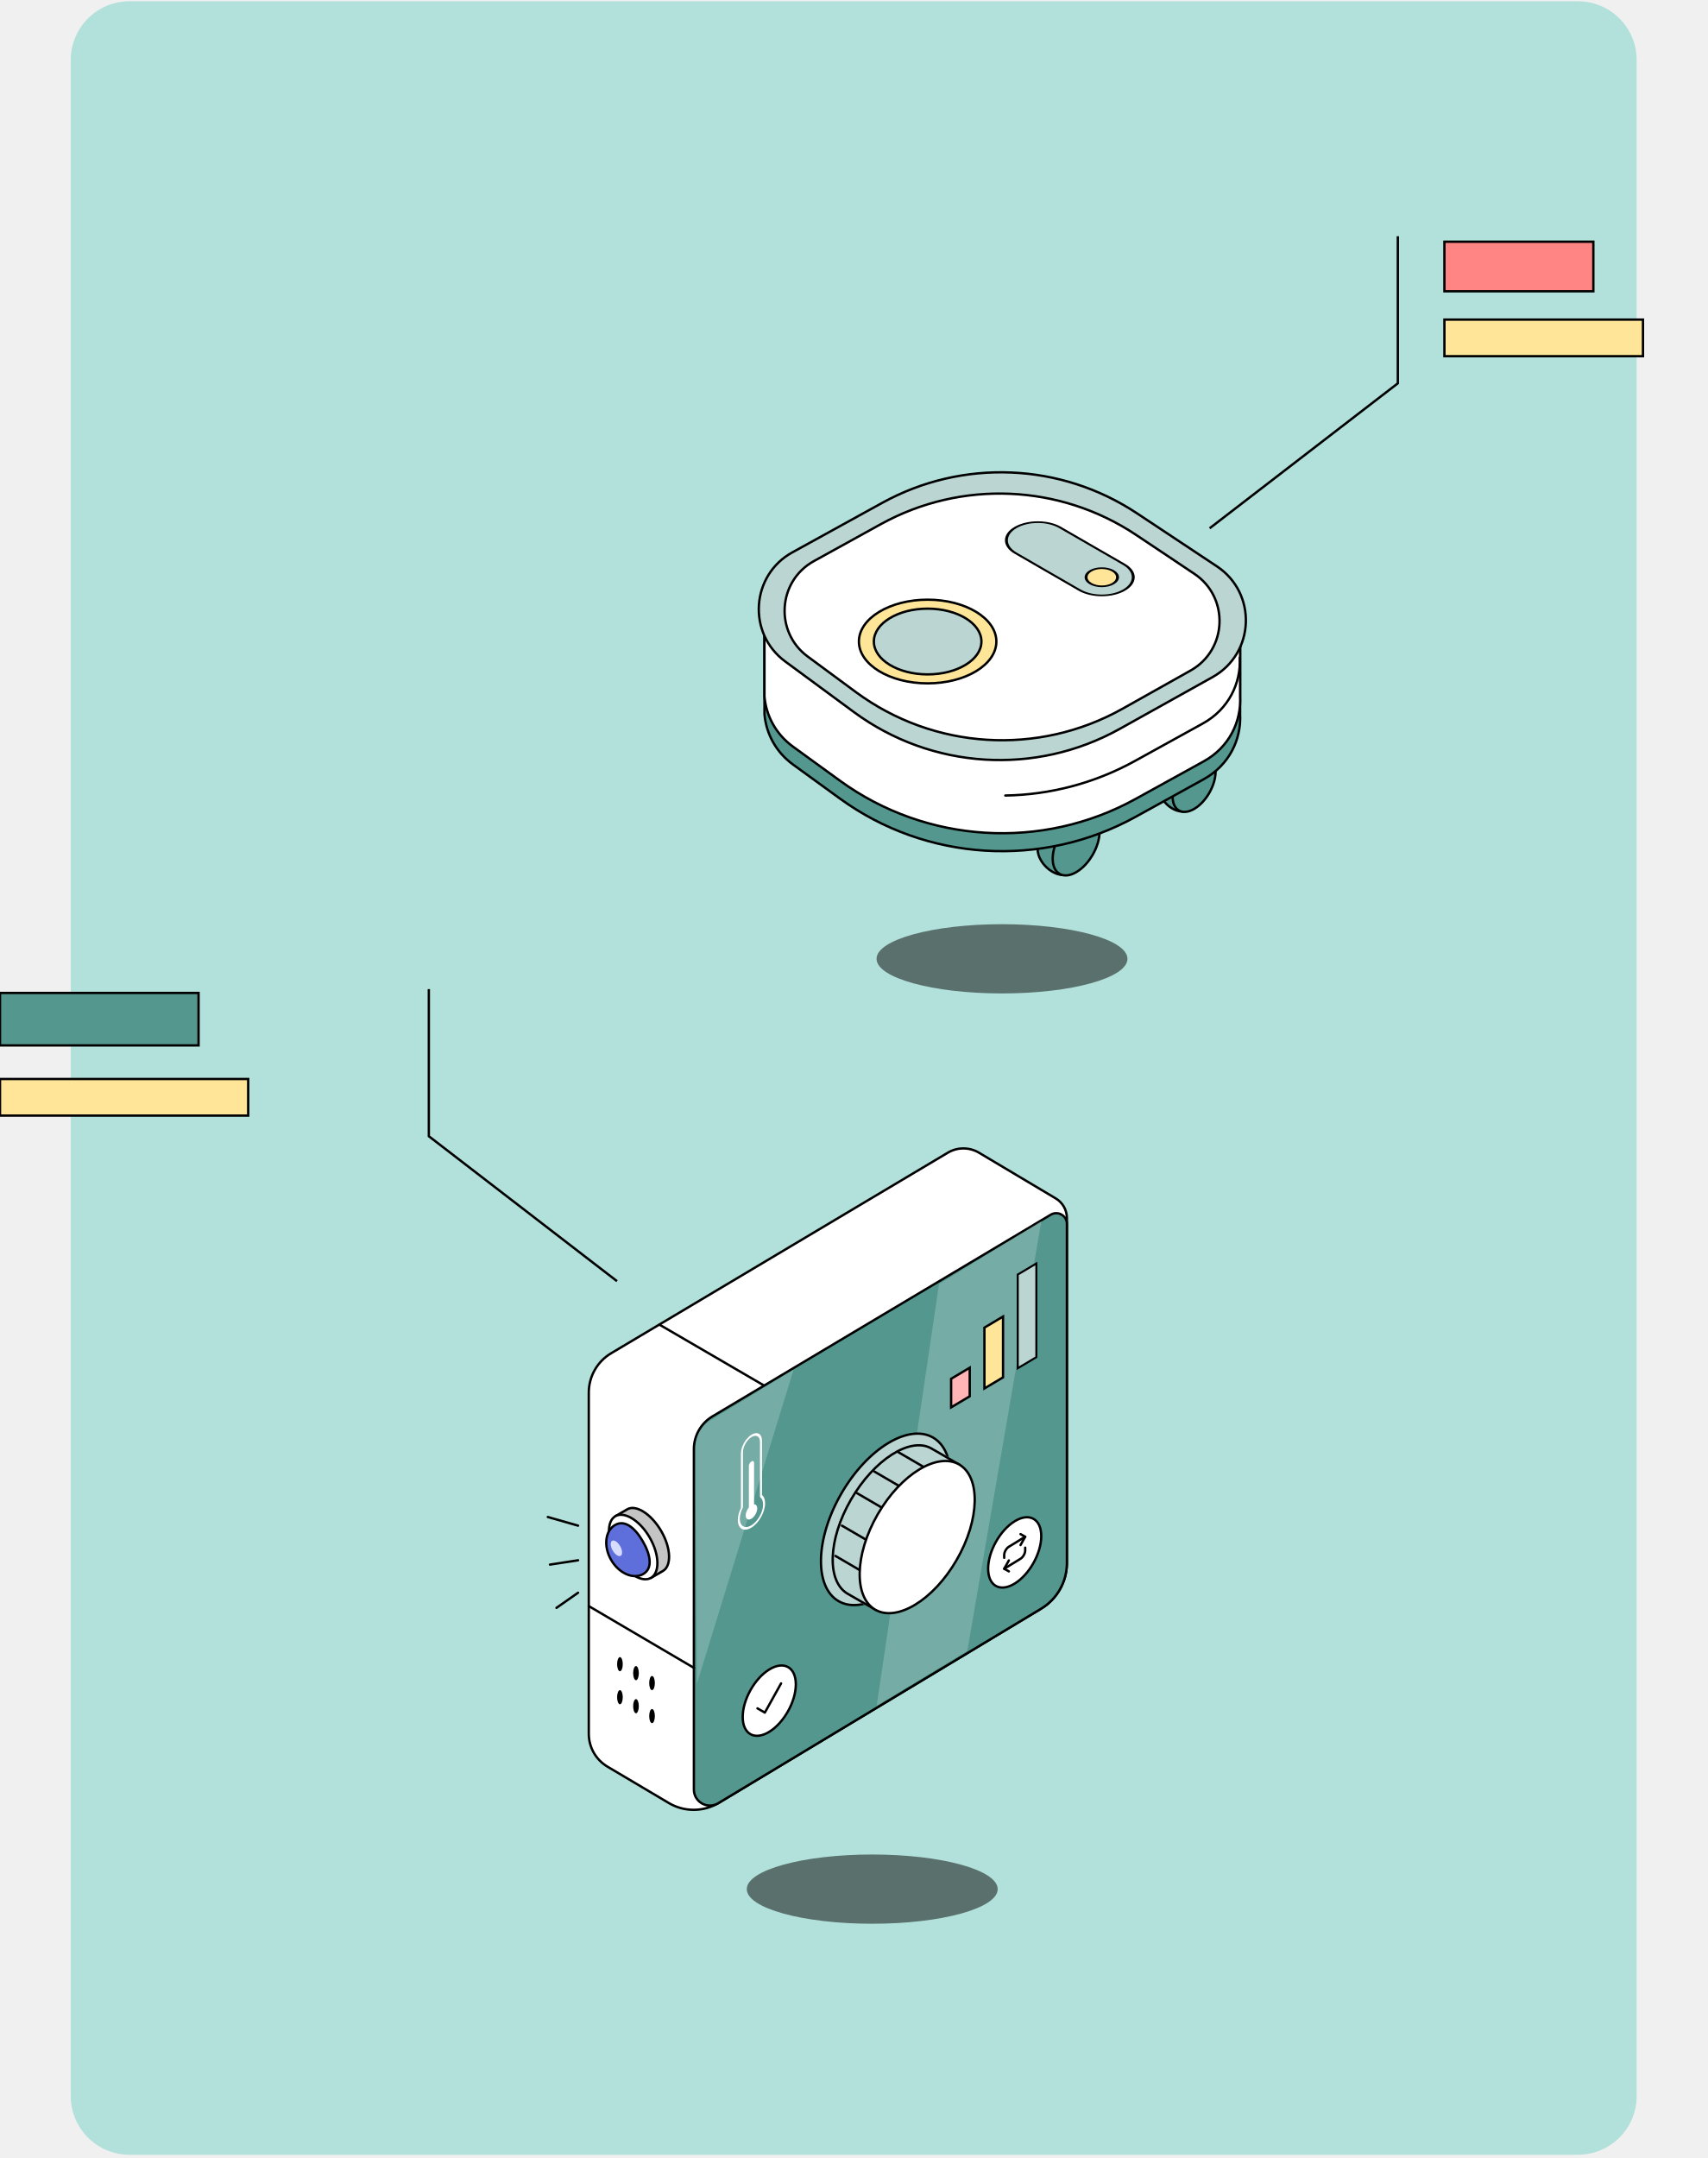
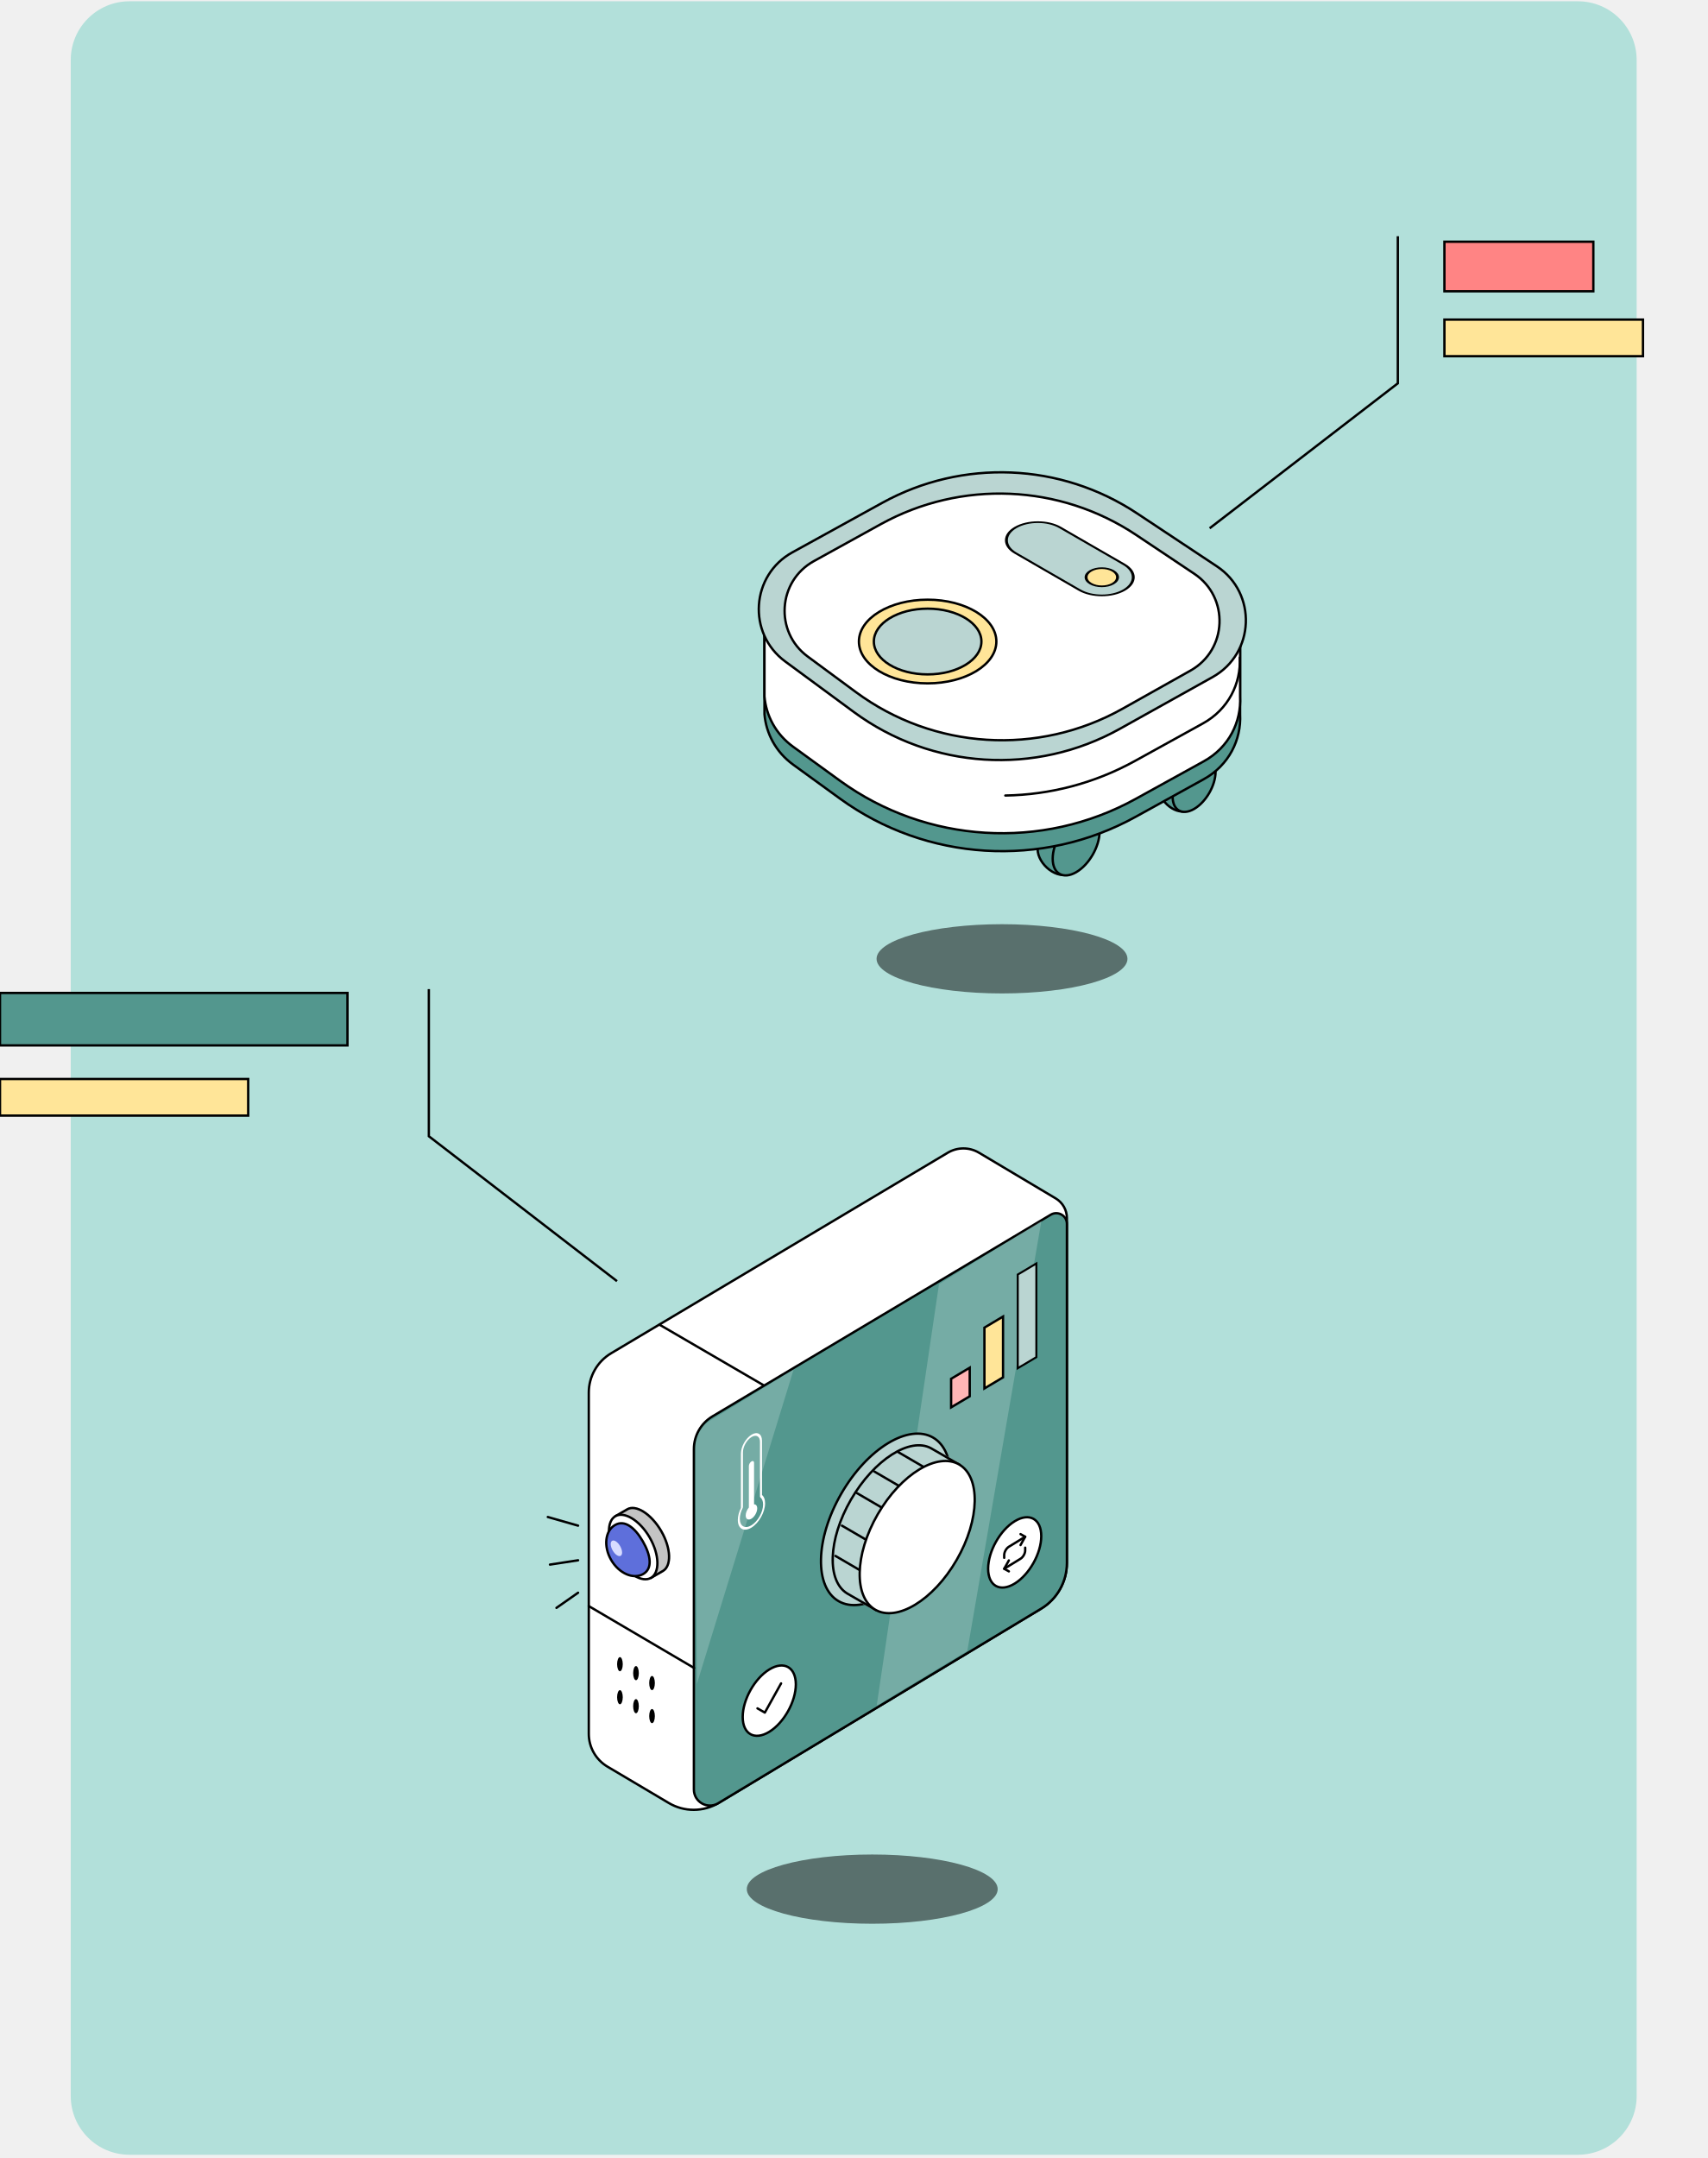
<svg xmlns="http://www.w3.org/2000/svg" width="516" height="652" viewBox="0 0 516 652" fill="none">
  <style>
@keyframes float {
  0% { transform: translateY(0); }
  100% { transform: translateY(5px); }
}
@keyframes grow {
  0% { transform: scale(1); }
  100% { transform: scale(1.05); }
}
@keyframes line-animation {
  0% { font-size: 15px; }
  100% { font-size: 5px; }
}

#hoover {
  animation: 1s ease-in-out 0ms infinite alternate float;
}
#thermostat {
  animation: 1s ease-in-out 300ms infinite alternate float;
}
#hoover-shadow {
  animation: 1s ease-in-out 0ms infinite alternate grow;
  transform-origin: 303px 290px;
}
#thermostat-shadow {
  animation: 1s ease-in-out 300ms infinite alternate grow;
  transform-origin: 264px 571px;
}
#hoover-legend-line1 {
  font-size: 15px;
-   animation: 3s ease-in-out 0ms infinite alternate line-animation;
+   animation: 2s ease-in-out 0ms infinite alternate line-animation;
}
#hoover-legend-line2 {
  font-size: 15px;
-   animation: 2s ease-in-out 1000ms infinite alternate line-animation;
+   animation: 1.5s ease-in-out 1000ms infinite alternate line-animation;
}
#thermostat-legend-line1 {
  font-size: 15px;
-   animation: 3s ease-in-out 100ms infinite alternate line-animation;
+   animation: 2s ease-in-out 100ms infinite alternate line-animation;
}
#thermostat-legend-line2 {
  font-size: 15px;
-   animation: 2s ease-in-out 1300ms infinite alternate line-animation;
+   animation: 1.5s ease-in-out 1300ms infinite alternate line-animation;
}
</style>
  <g id="monitor-and-service-your-devices">
    <rect id="backdrop" x="21.379" y="0.39" width="473.184" height="650.628" rx="17.744" fill="#B2E0DA" />
    <ellipse id="hoover-shadow" cx="302.788" cy="289.69" rx="37.908" ry="10.459" fill="black" fill-opacity="0.5" />
    <ellipse id="thermostat-shadow" cx="263.573" cy="570.765" rx="37.908" ry="10.459" fill="black" fill-opacity="0.5" />
    <g id="hoover">
      <g id="hoover-back-wheel">
        <path id="Ellipse 171" d="M366.81 231.598C366.81 233.644 365.838 236.39 364.383 238.913C362.927 241.437 361.038 243.652 359.267 244.675C358.414 245.167 357.417 245.29 356.38 245.097C355.349 244.905 354.31 244.405 353.381 243.7C352.452 242.996 351.641 242.093 351.064 241.104C350.484 240.111 350.153 239.052 350.153 238.047C350.153 233.907 353.059 228.873 356.645 226.803C357.513 226.301 358.586 226.072 359.724 226.097C360.856 226.123 362.027 226.4 363.085 226.878C364.143 227.357 365.08 228.034 365.751 228.851C366.425 229.672 366.81 230.612 366.81 231.598Z" fill="#53978E" stroke="black" stroke-width="0.71" />
        <path id="Ellipse 169" d="M367.322 233.169C367.322 237.309 364.416 242.344 360.831 244.414C357.246 246.484 354.34 244.806 354.34 240.666C354.34 236.525 357.246 231.491 360.831 229.421C364.416 227.351 367.322 229.029 367.322 233.169Z" fill="#53978E" stroke="black" stroke-width="0.71" />
      </g>
      <g id="hoover-front-wheel">
        <path id="Ellipse 171_2" d="M331.711 249.552C331.711 251.787 330.65 254.78 329.065 257.53C327.479 260.279 325.42 262.695 323.485 263.812C322.551 264.352 321.461 264.485 320.333 264.275C319.21 264.065 318.078 263.521 317.067 262.754C316.056 261.988 315.174 261.005 314.546 259.928C313.914 258.847 313.552 257.693 313.552 256.593C313.552 252.076 316.723 246.583 320.635 244.325C321.585 243.776 322.756 243.526 323.994 243.554C325.227 243.581 326.501 243.883 327.653 244.404C328.804 244.925 329.825 245.662 330.555 246.551C331.289 247.446 331.711 248.471 331.711 249.552Z" fill="#53978E" stroke="black" stroke-width="0.71" />
        <path id="Ellipse 169_2" d="M332.268 251.259C332.268 255.776 329.097 261.269 325.185 263.528C321.274 265.787 318.103 263.956 318.103 259.438C318.103 254.921 321.274 249.428 325.185 247.169C329.097 244.911 332.268 246.742 332.268 251.259Z" fill="#53978E" stroke="black" stroke-width="0.71" />
      </g>
      <g id="hoover-unit">
        <path id="Vector 118" d="M374.737 215.816V215.825L374.737 215.834C375.118 223.437 371.414 231.188 363.766 235.411L343.171 246.784C314.888 262.402 279.95 260.26 253.849 241.309L239.682 231.023C234.358 227.157 231.504 221.553 231.007 215.801V184.74L374.737 187.868V215.816Z" fill="#53978E" stroke="black" stroke-width="0.71" />
        <path id="Vector 119" d="M231.007 210.407V186.539L374.737 186.539V210.423V210.431L374.737 210.44C375.118 218.038 371.414 225.785 363.766 230.006L343.171 241.372C314.888 256.981 279.95 254.841 253.848 235.9L239.682 225.62C234.358 221.756 231.503 216.155 231.007 210.407Z" fill="white" stroke="black" stroke-width="0.71" />
        <path id="Vector 124" d="M374.641 198.683C375.028 206.408 371.261 214.287 363.486 218.577L342.891 229.944C330.68 236.683 317.234 240.127 303.789 240.353" stroke="black" stroke-width="0.71" stroke-linecap="round" />
        <path id="Vector 116" d="M258.039 215.146L237.272 199.848C225.749 191.36 226.905 173.786 239.442 166.881L266.597 151.924C290.846 138.568 320.506 139.789 343.575 155.092L367.708 171.1C379.948 179.219 379.247 197.417 366.42 204.57L338.356 220.22C312.903 234.415 281.503 232.431 258.039 215.146Z" fill="#BAD5D2" stroke="black" stroke-width="0.71" />
        <path id="Vector 117" d="M258.645 209.115L244.058 198.347C233.994 190.918 235.006 175.564 245.957 169.519L266.132 158.383C290.468 144.951 320.263 146.214 343.375 161.656L360.893 173.361C371.54 180.475 370.926 196.323 359.76 202.591L339.209 214.13C313.705 228.448 282.176 226.486 258.645 209.115Z" fill="white" stroke="black" stroke-width="0.71" />
        <g id="Group 1084">
          <rect id="Rectangle 939" width="37.84" height="15.524" rx="7.762" transform="matrix(0.866 0.500044 -0.866 0.500044 313.621 155.481)" fill="#BAD5D2" stroke="black" stroke-width="0.71" />
          <circle id="Ellipse 34" r="3.881" transform="matrix(0.866 0.500044 -0.866 0.500044 332.946 174.402)" fill="#FFE598" stroke="black" stroke-width="0.71" />
        </g>
        <ellipse id="Ellipse 35" cx="280.313" cy="193.824" rx="20.767" ry="12.642" fill="#FFE598" stroke="black" stroke-width="0.71" />
        <ellipse id="Ellipse 36" cx="280.313" cy="193.825" rx="16.253" ry="9.933" fill="#BAD5D2" stroke="black" stroke-width="0.71" />
      </g>
      <g id="hoover-legend">
        <path id="Vector 77" d="M365.532 159.611L422.394 115.816V71.367" stroke="black" stroke-width="0.71" />
        <rect id="hoover-legend-line2" x="436.475" y="96.561" width="4em" height="11.056" fill="#FFE598" stroke="black" stroke-width="0.71" />
        <rect id="hoover-legend-line1" x="436.475" y="73.029" width="3em" height="14.978" fill="#FF8484" stroke="black" stroke-width="0.71" />
      </g>
    </g>
    <g id="thermostat">
      <g id="thermostat-legend">
        <path id="Vector 77_2" d="M186.449 387.085L129.587 343.29V298.841" stroke="black" stroke-width="0.71" />
-         <rect id="thermostat-legend-line1" x="calc(117px - 4em)" y="300" width="4em" height="15.852" fill="#53978E" stroke="black" stroke-width="0.71" />
+         <rect id="thermostat-legend-line1" x="calc(117px - 7em)" y="300" width="7em" height="15.852" fill="#53978E" stroke="black" stroke-width="0.71" />
        <rect id="thermostat-legend-line2" x="calc(117px - 5em)" y="326" width="5em" height="11.056" fill="#FFE598" stroke="black" stroke-width="0.71" />
      </g>
      <g id="blinking-lines">
        <path d="M165.632 457.993C165.444 457.94 165.247 458.049 165.193 458.237C165.14 458.426 165.249 458.622 165.437 458.676L174.587 461.29C174.776 461.344 174.972 461.235 175.026 461.046C175.08 460.858 174.971 460.662 174.782 460.608L165.632 457.993Z" fill="black" />
        <path d="M174.74 471.759C174.933 471.729 175.066 471.548 175.036 471.354C175.007 471.16 174.825 471.027 174.632 471.057L166.135 472.364C165.941 472.394 165.808 472.575 165.838 472.769C165.868 472.963 166.049 473.096 166.243 473.066L174.74 471.759Z" fill="black" />
        <path d="M174.889 481.503C175.05 481.391 175.089 481.17 174.976 481.009C174.864 480.849 174.643 480.81 174.482 480.922L167.946 485.498C167.786 485.61 167.747 485.831 167.859 485.992C167.971 486.152 168.193 486.192 168.353 486.079L174.889 481.503Z" fill="black" />
      </g>
      <g id="thermostat-unit">
        <path id="Vector 144" d="M295.835 348.276L319.019 362.081C321.113 363.328 322.396 365.585 322.396 368.023V472.223C322.396 477.882 319.432 483.127 314.586 486.046L217.229 544.69C212.577 547.492 206.763 547.513 202.092 544.743L183.567 533.76C180.066 531.684 177.919 527.915 177.919 523.845V420.747C177.919 415.873 180.485 411.358 184.673 408.864L286.399 348.276C289.306 346.544 292.928 346.544 295.835 348.276Z" fill="white" stroke="black" stroke-width="0.71" stroke-linecap="round" stroke-linejoin="bevel" />
        <path id="Vector 145" d="M317.516 367L215.301 427.921C211.813 430 209.676 433.761 209.676 437.822V540.672C209.676 544.439 213.788 546.763 217.015 544.819L314.585 486.046C319.432 483.126 322.396 477.881 322.396 472.223V369.773C322.396 367.268 319.667 365.718 317.516 367Z" fill="#53978E" stroke="black" stroke-width="0.71" stroke-linecap="round" stroke-linejoin="bevel" />
        <g id="Group 1104">
          <path id="Union" d="M224.197 455.529L224.425 455.623L224.5 455.343L224.197 455.529ZM229.954 452.001L229.651 452.187L229.726 452.374L229.954 452.001ZM224.5 438.786C224.5 437.118 225.653 435.058 227.076 434.186V433.477C225.319 434.553 223.894 437.097 223.894 439.157L224.5 438.786ZM224.5 455.343V438.786L223.894 439.157V455.714L224.5 455.343ZM223.559 458.863C223.559 457.825 223.886 456.678 224.425 455.623L223.969 455.435C223.337 456.672 222.954 458.018 222.954 459.234L223.559 458.863ZM227.075 460.831C225.133 462.021 223.559 461.14 223.559 458.863L222.954 459.234C222.954 461.903 224.799 462.936 227.075 461.541V460.831ZM230.591 454.553C230.591 456.831 229.017 459.641 227.075 460.831V461.541C229.351 460.146 231.196 456.852 231.196 454.182L230.591 454.553ZM229.726 452.374C230.265 452.769 230.591 453.516 230.591 454.553L231.196 454.182C231.196 452.967 230.813 452.091 230.182 451.628L229.726 452.374ZM229.651 435.629V452.187L230.257 451.816V435.258L229.651 435.629ZM227.076 434.186C228.498 433.314 229.651 433.96 229.651 435.629L230.257 435.258C230.257 433.197 228.832 432.4 227.076 433.477V434.186Z" fill="white" />
          <path id="Union_2" fill-rule="evenodd" clip-rule="evenodd" d="M227.076 441.538C226.642 441.804 226.29 442.432 226.29 442.942V455.465C225.724 456.148 225.336 457.074 225.336 457.869C225.336 458.996 226.115 459.432 227.076 458.843C228.036 458.254 228.815 456.864 228.815 455.737C228.815 454.943 228.428 454.491 227.862 454.501V441.978C227.862 441.469 227.51 441.271 227.076 441.538Z" fill="white" />
        </g>
        <path id="Vector 154" d="M264.919 515.349L283.746 387.972L314.695 368.858L292.303 498.803L264.919 515.349Z" fill="white" fill-opacity="0.2" />
        <path id="Vector 155" d="M210.152 451.019V437.337C210.152 433.963 211.908 430.832 214.788 429.074L239.817 413.79L210.58 508.788L210.152 451.019Z" fill="white" fill-opacity="0.2" />
        <g id="Group 1060">
          <path id="Ellipse 20" d="M281.942 434.329C285.578 436.429 287.387 441.052 287.264 446.962C287.142 452.858 285.093 459.945 281.128 466.813C277.163 473.681 272.051 479 267.007 482.053C261.95 485.115 257.043 485.86 253.407 483.76C249.77 481.661 247.962 477.038 248.084 471.127C248.207 465.232 250.256 458.145 254.221 451.277C258.186 444.408 263.298 439.09 268.342 436.036C273.398 432.975 278.306 432.23 281.942 434.329Z" fill="#BAD5D2" stroke="black" stroke-width="0.71" />
          <g id="Union_3">
            <mask id="path-31-inside-1" fill="white">
              <path fill-rule="evenodd" clip-rule="evenodd" d="M281.474 437.232L281.476 437.23L290.374 442.368L286.172 449.647C285.805 454.779 283.914 460.802 280.558 466.617C277.201 472.431 272.98 476.995 268.771 479.79L264.687 486.863L256.016 481.856C255.997 481.845 255.979 481.835 255.96 481.824C255.942 481.813 255.923 481.803 255.905 481.792L255.789 481.725L255.79 481.723C249.414 477.817 249.798 465.096 256.83 452.916C263.861 440.736 274.9 433.669 281.474 437.232Z" />
            </mask>
            <path fill-rule="evenodd" clip-rule="evenodd" d="M281.474 437.232L281.476 437.23L290.374 442.368L286.172 449.647C285.805 454.779 283.914 460.802 280.558 466.617C277.201 472.431 272.98 476.995 268.771 479.79L264.687 486.863L256.016 481.856C255.997 481.845 255.979 481.835 255.96 481.824C255.942 481.813 255.923 481.803 255.905 481.792L255.789 481.725L255.79 481.723C249.414 477.817 249.798 465.096 256.83 452.916C263.861 440.736 274.9 433.669 281.474 437.232Z" fill="#BAD5D2" />
            <path d="M281.474 437.232L281.136 437.856L281.743 438.186L282.089 437.587L281.474 437.232ZM281.476 437.23L281.831 436.615L281.216 436.26L280.861 436.875L281.476 437.23ZM290.374 442.368L290.988 442.723L291.343 442.108L290.729 441.753L290.374 442.368ZM286.172 449.647L285.557 449.292L285.475 449.433L285.464 449.596L286.172 449.647ZM268.771 479.79L268.378 479.198L268.239 479.29L268.156 479.435L268.771 479.79ZM264.687 486.863L264.332 487.478L264.947 487.833L265.302 487.218L264.687 486.863ZM256.016 481.856L256.371 481.241L256.366 481.238L256.016 481.856ZM255.905 481.792L256.265 481.18L256.26 481.177L255.905 481.792ZM255.789 481.725L255.175 481.37L254.82 481.985L255.434 482.34L255.789 481.725ZM255.79 481.723L256.405 482.078L256.751 481.479L256.161 481.118L255.79 481.723ZM282.089 437.587L282.09 437.585L280.861 436.875L280.86 436.877L282.089 437.587ZM281.121 437.844L290.019 442.982L290.729 441.753L281.831 436.615L281.121 437.844ZM289.759 442.013L285.557 449.292L286.786 450.001L290.988 442.723L289.759 442.013ZM285.464 449.596C285.106 454.605 283.255 460.525 279.943 466.262L281.172 466.972C284.574 461.08 286.504 454.954 286.88 449.697L285.464 449.596ZM279.943 466.262C276.631 471.999 272.481 476.475 268.378 479.198L269.163 480.381C273.48 477.516 277.771 472.864 281.172 466.972L279.943 466.262ZM268.156 479.435L264.073 486.508L265.302 487.218L269.385 480.145L268.156 479.435ZM265.042 486.248L256.371 481.241L255.661 482.471L264.332 487.478L265.042 486.248ZM256.366 481.238C256.349 481.229 256.332 481.219 256.315 481.209L255.605 482.439C255.626 482.45 255.646 482.462 255.666 482.474L256.366 481.238ZM256.315 481.209C256.298 481.2 256.281 481.19 256.265 481.18L255.545 482.403C255.565 482.415 255.585 482.427 255.605 482.439L256.315 481.209ZM256.26 481.177L256.144 481.11L255.434 482.34L255.55 482.406L256.26 481.177ZM256.404 482.08L256.405 482.078L255.176 481.368L255.175 481.37L256.404 482.08ZM256.161 481.118C253.293 479.361 251.817 475.53 251.992 470.446C252.165 465.393 253.975 459.281 257.444 453.271L256.215 452.561C252.653 458.731 250.756 465.069 250.573 470.398C250.391 475.696 251.911 480.179 255.42 482.328L256.161 481.118ZM257.444 453.271C260.914 447.261 265.357 442.541 269.705 439.769C274.084 436.977 278.189 436.259 281.136 437.856L281.812 436.608C278.185 434.642 273.483 435.677 268.942 438.572C264.368 441.488 259.777 446.391 256.215 452.561L257.444 453.271Z" fill="black" mask="url(#path-31-inside-1)" />
          </g>
          <path id="Vector 314" d="M252.462 470.101L260.305 474.676M254.423 460.95L262.266 465.525M258.998 451.145L266.841 455.72M264.227 444.608L272.07 449.184M271.416 438.725L279.259 443.301" stroke="black" stroke-width="0.71" stroke-linecap="round" />
          <g id="Union_4">
            <mask id="path-34-inside-2" fill="white">
              <path fill-rule="evenodd" clip-rule="evenodd" d="M189.286 455.757C189.321 455.735 189.357 455.713 189.392 455.693C192.226 454.056 197.059 457.12 200.127 462.435C203.168 467.703 203.334 473.206 200.577 474.895L200.578 474.898L196.73 477.121L194.962 474.06C193.141 472.851 191.315 470.877 189.863 468.361C188.411 465.846 187.593 463.24 187.435 461.02L185.619 457.874L189.286 455.757Z" />
            </mask>
            <path fill-rule="evenodd" clip-rule="evenodd" d="M189.286 455.757C189.321 455.735 189.357 455.713 189.392 455.693C192.226 454.056 197.059 457.12 200.127 462.435C203.168 467.703 203.334 473.206 200.577 474.895L200.578 474.898L196.73 477.121L194.962 474.06C193.141 472.851 191.315 470.877 189.863 468.361C188.411 465.846 187.593 463.24 187.435 461.02L185.619 457.874L189.286 455.757Z" fill="#C4C4C4" />
            <path d="M189.286 455.757L189.665 456.357L189.653 456.364L189.641 456.371L189.286 455.757ZM200.577 474.895L199.962 475.25L199.616 474.651L200.206 474.29L200.577 474.895ZM200.578 474.898L201.193 474.544L201.548 475.158L200.933 475.513L200.578 474.898ZM196.73 477.121L197.085 477.735L196.47 478.09L196.115 477.476L196.73 477.121ZM194.962 474.06L195.355 473.468L195.494 473.56L195.577 473.705L194.962 474.06ZM187.435 461.02L188.05 460.665L188.131 460.807L188.143 460.97L187.435 461.02ZM185.619 457.874L185.004 458.229L184.65 457.615L185.264 457.26L185.619 457.874ZM189.747 456.308C189.719 456.324 189.692 456.34 189.665 456.357L188.908 455.156C188.95 455.129 188.994 455.103 189.037 455.078L189.747 456.308ZM199.512 462.79C198.024 460.213 196.124 458.211 194.293 457.058C192.43 455.884 190.822 455.687 189.747 456.308L189.037 455.078C190.797 454.062 193.022 454.579 195.05 455.857C197.111 457.155 199.161 459.342 200.741 462.08L199.512 462.79ZM200.206 474.29C201.264 473.642 201.89 472.17 201.817 470.031C201.745 467.924 200.986 465.344 199.512 462.79L200.741 462.08C202.308 464.794 203.154 467.599 203.236 469.983C203.316 472.335 202.647 474.459 200.947 475.501L200.206 474.29ZM199.964 475.253L199.962 475.25L201.191 474.54L201.193 474.544L199.964 475.253ZM196.375 476.506L200.223 474.284L200.933 475.513L197.085 477.735L196.375 476.506ZM195.577 473.705L197.344 476.766L196.115 477.476L194.348 474.414L195.577 473.705ZM190.478 468.006C191.885 470.444 193.641 472.33 195.355 473.468L194.57 474.651C192.642 473.371 190.745 471.309 189.249 468.716L190.478 468.006ZM188.143 460.97C188.292 463.066 189.071 465.568 190.478 468.006L189.249 468.716C187.752 466.124 186.894 463.415 186.727 461.071L188.143 460.97ZM186.234 457.519L188.05 460.665L186.82 461.375L185.004 458.229L186.234 457.519ZM189.641 456.371L185.974 458.489L185.264 457.26L188.932 455.142L189.641 456.371Z" fill="black" mask="url(#path-34-inside-2)" />
          </g>
          <path id="Ellipse 19" d="M289.825 442.461C293.039 444.317 294.646 448.409 294.537 453.658C294.428 458.892 292.609 465.187 289.086 471.288C285.564 477.39 281.023 482.113 276.545 484.825C272.055 487.543 267.708 488.198 264.493 486.342C261.279 484.485 259.672 480.393 259.781 475.145C259.89 469.911 261.709 463.616 265.232 457.514C268.754 451.412 273.295 446.689 277.773 443.978C282.263 441.259 286.61 440.605 289.825 442.461Z" fill="white" stroke="black" stroke-width="0.71" />
          <path id="Ellipse 23" d="M185.956 458.09C184.658 458.839 183.972 460.516 184.018 462.754C184.065 464.978 184.839 467.668 186.349 470.283C187.859 472.899 189.801 474.915 191.704 476.067C193.619 477.226 195.415 477.47 196.712 476.721C198.01 475.972 198.696 474.295 198.65 472.057C198.603 469.833 197.829 467.143 196.319 464.527C194.809 461.912 192.867 459.896 190.964 458.744C189.049 457.584 187.253 457.34 185.956 458.09Z" fill="white" stroke="black" stroke-width="0.71" />
          <path id="Ellipse 24" d="M185.834 460.766C184.368 461.612 183.476 463.189 183.252 465.1C183.028 467.01 183.477 469.231 184.67 471.298C185.864 473.366 187.562 474.865 189.329 475.626C191.096 476.387 192.907 476.404 194.373 475.557C195.815 474.724 196.39 473.341 196.306 471.608C196.22 469.856 195.457 467.779 194.243 465.676C193.028 463.573 191.633 461.91 190.182 460.997C188.749 460.095 187.282 459.929 185.834 460.766Z" fill="#5E6FDB" stroke="black" stroke-width="0.71" />
          <ellipse id="Ellipse 47" rx="1.307" ry="2.614" transform="matrix(0.868271 -0.496002 0.496003 0.868371 186.267 467.791)" fill="#D7DCFF" />
        </g>
        <g id="Group 1100">
          <ellipse id="Ellipse 41" cx="187.332" cy="512.781" rx="0.856" ry="2.139" fill="black" />
          <ellipse id="Ellipse 43" cx="192.182" cy="515.491" rx="0.856" ry="2.139" fill="black" />
          <ellipse id="Ellipse 44" cx="197.031" cy="518.486" rx="0.856" ry="2.139" fill="black" />
        </g>
        <g id="Group 1102">
          <ellipse id="Ellipse 41_2" cx="187.332" cy="502.797" rx="0.856" ry="2.139" fill="black" />
          <ellipse id="Ellipse 43_2" cx="192.182" cy="505.507" rx="0.856" ry="2.139" fill="black" />
          <ellipse id="Ellipse 44_2" cx="197.031" cy="508.502" rx="0.856" ry="2.139" fill="black" />
        </g>
        <path id="Vector 152" d="M177.919 485.252L209.724 503.938" stroke="black" stroke-width="0.71" stroke-linecap="round" stroke-linejoin="bevel" />
        <path id="Vector 153" d="M199.312 400.239L230.689 418.497" stroke="black" stroke-width="0.71" stroke-linecap="round" stroke-linejoin="bevel" />
        <g id="Group 1108">
          <path id="Ellipse 45" d="M240.483 508.9C240.483 514.099 236.89 520.516 232.457 523.233C228.025 525.949 224.431 523.937 224.431 518.738C224.431 513.538 228.025 507.121 232.457 504.405C236.89 501.688 240.483 503.701 240.483 508.9Z" fill="white" stroke="black" stroke-width="0.71" />
          <path id="Shape" d="M236.027 508.607L231.119 517.429L228.889 516.153" stroke="black" stroke-width="0.71" stroke-linecap="round" stroke-linejoin="round" />
        </g>
        <g id="Group 1106">
          <path id="Ellipse 46" d="M314.647 464.111C314.647 469.31 311.054 475.727 306.621 478.444C302.189 481.161 298.596 479.148 298.596 473.949C298.596 468.749 302.189 462.332 306.621 459.616C311.054 456.899 314.647 458.912 314.647 464.111Z" fill="white" stroke="black" stroke-width="0.71" />
          <g id="Group 1105">
            <path id="Shape_2" d="M308.383 463.504L309.793 464.293L308.383 466.811" stroke="black" stroke-width="0.71" stroke-linecap="round" stroke-linejoin="round" />
            <path id="Shape_3" d="M303.448 470.663V469.836C303.448 468.923 304.08 467.796 304.858 467.318L309.794 464.294" stroke="black" stroke-width="0.71" stroke-linecap="round" stroke-linejoin="round" />
            <path id="Shape_4" d="M304.858 474.76L303.448 473.971L304.858 471.453" stroke="black" stroke-width="0.71" stroke-linecap="round" stroke-linejoin="round" />
            <path id="Shape_5" d="M309.794 467.601V468.428C309.794 469.341 309.162 470.469 308.383 470.946L303.448 473.971" stroke="black" stroke-width="0.71" stroke-linecap="round" stroke-linejoin="round" />
          </g>
        </g>
        <g id="Group 1101">
          <path id="Rectangle 940" d="M287.407 416.577L293.029 413.231L293.029 421.865L287.407 425.211L287.407 416.577Z" fill="#FFB5B5" stroke="black" stroke-width="0.71" />
          <path id="Rectangle 941" d="M297.474 401.117L303.096 397.771V416.145L297.474 419.491V401.117Z" fill="#FFE598" stroke="black" stroke-width="0.71" />
          <rect id="Rectangle 942" x="0.305" y="0.173" width="6.542" height="28.302" transform="matrix(0.859406 -0.511293 0 1 307.28 385.066)" fill="#BAD5D2" stroke="black" stroke-width="0.71" />
        </g>
      </g>
    </g>
  </g>
</svg>
